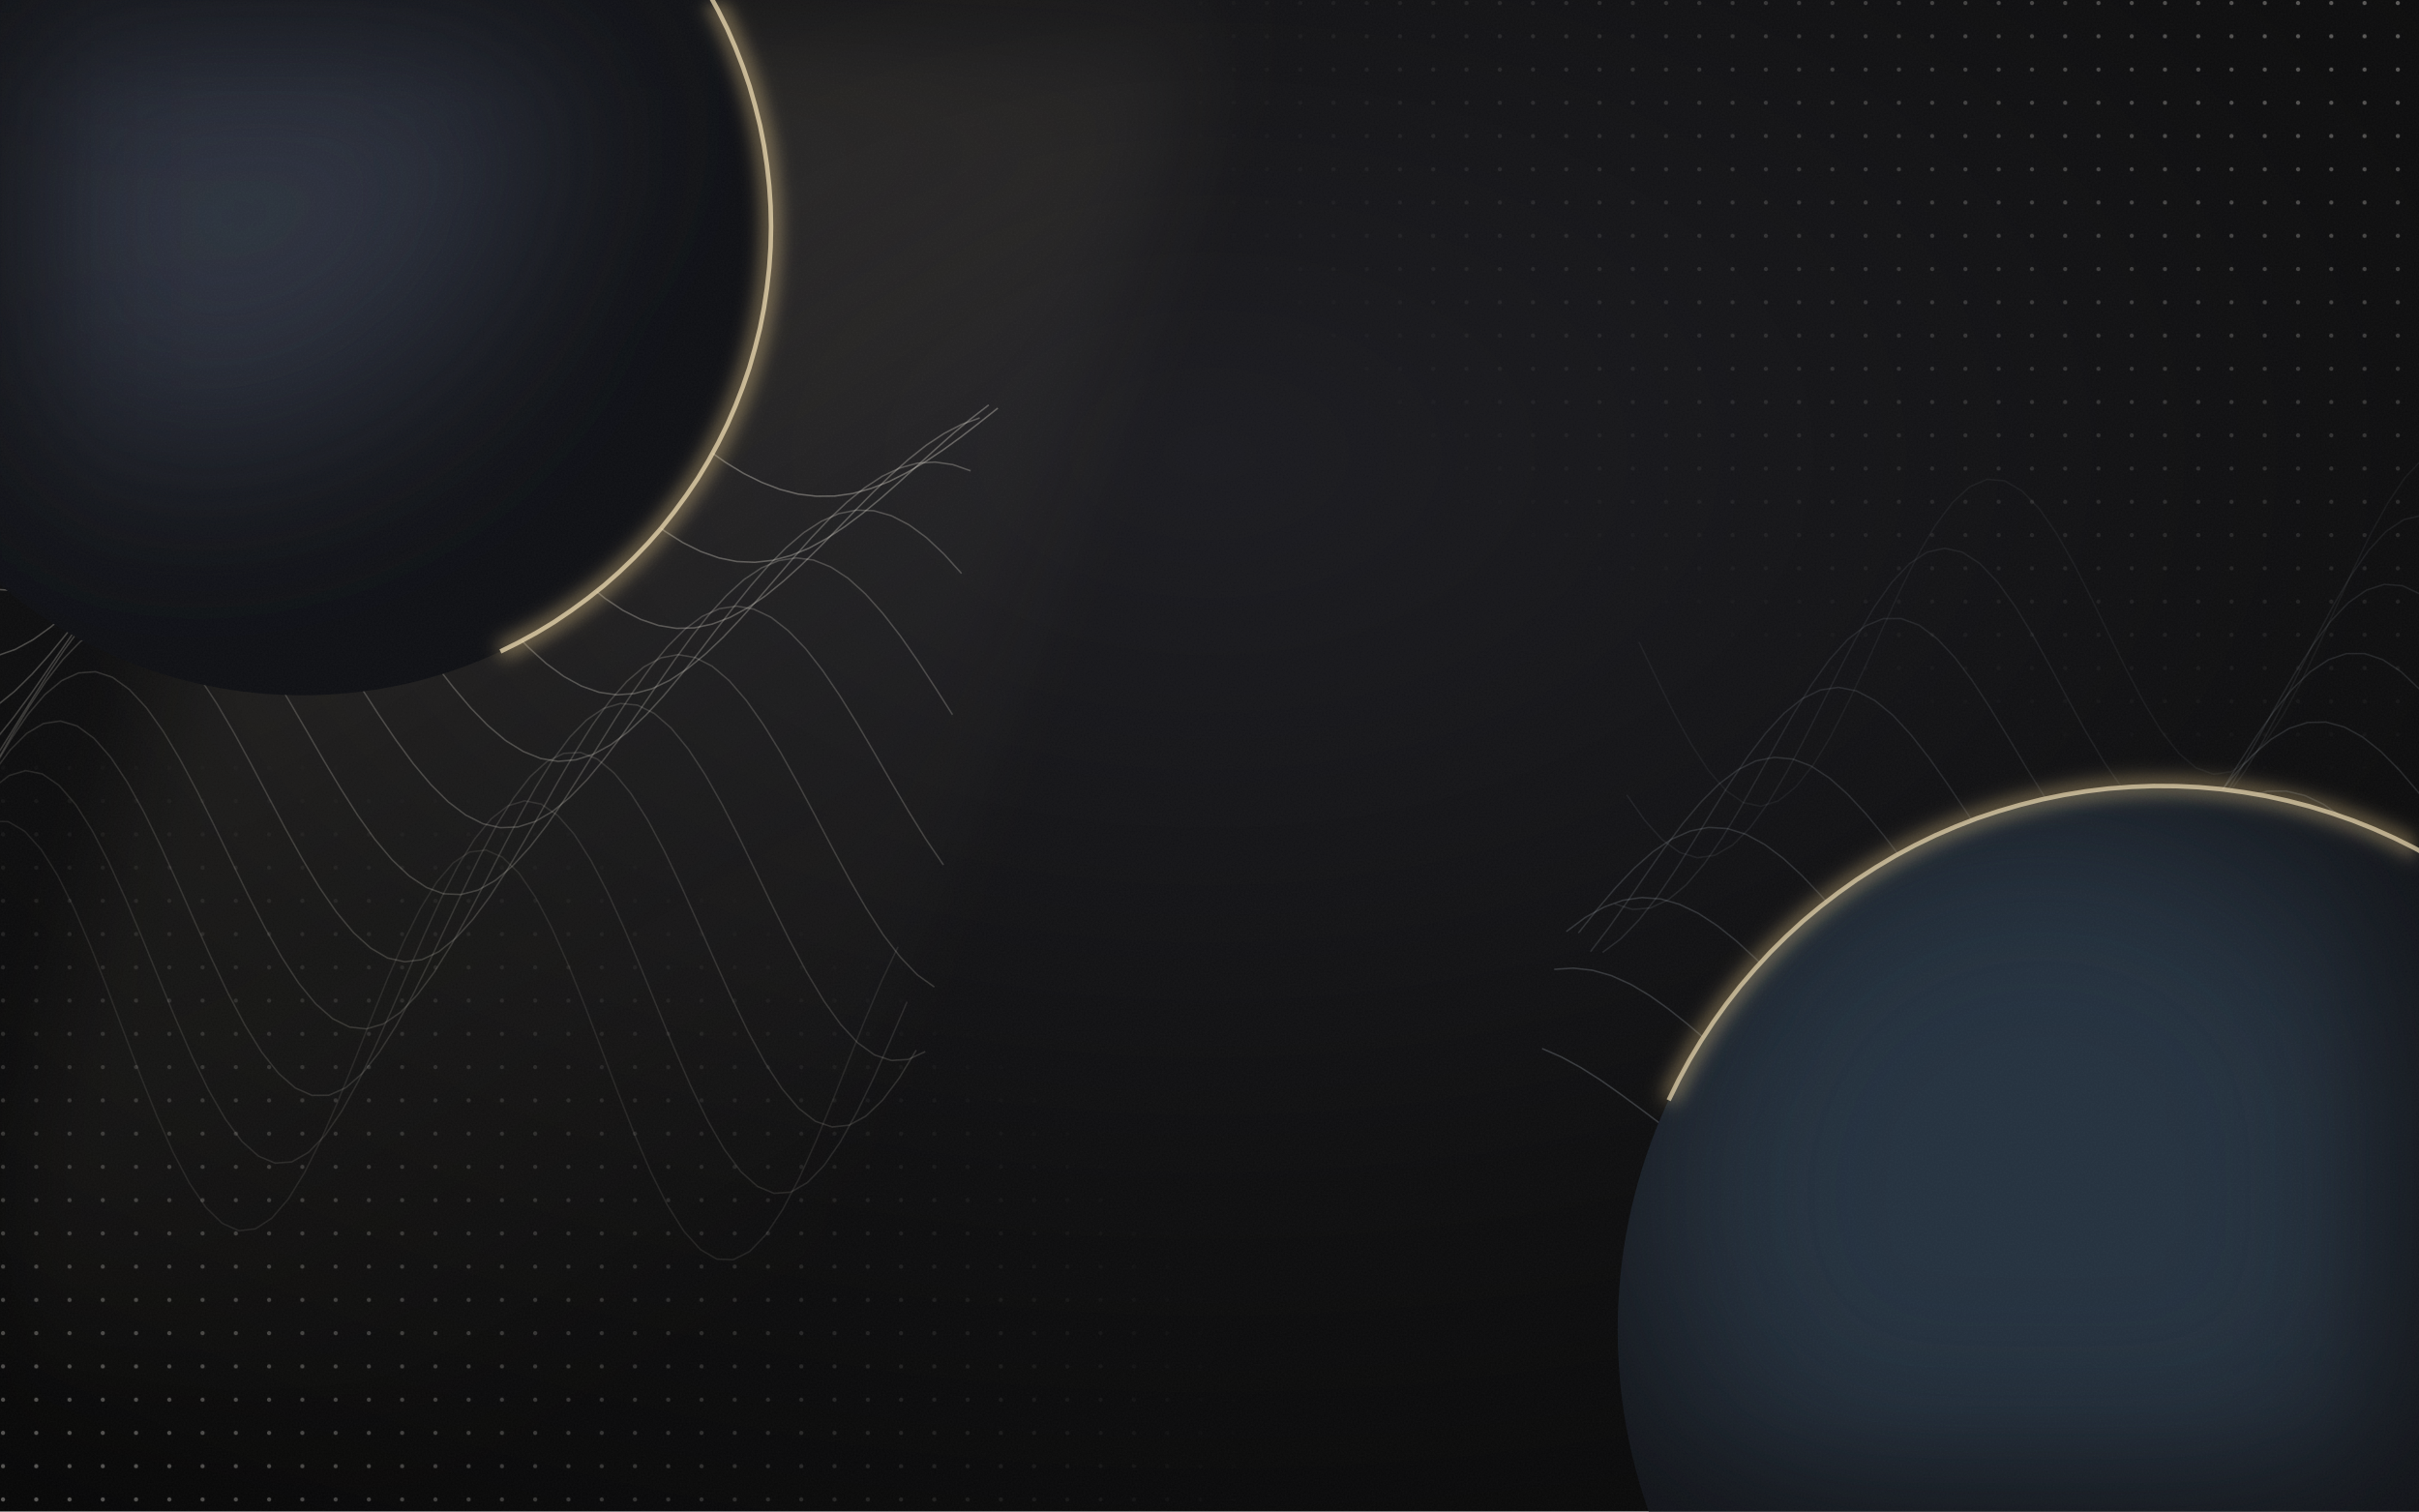
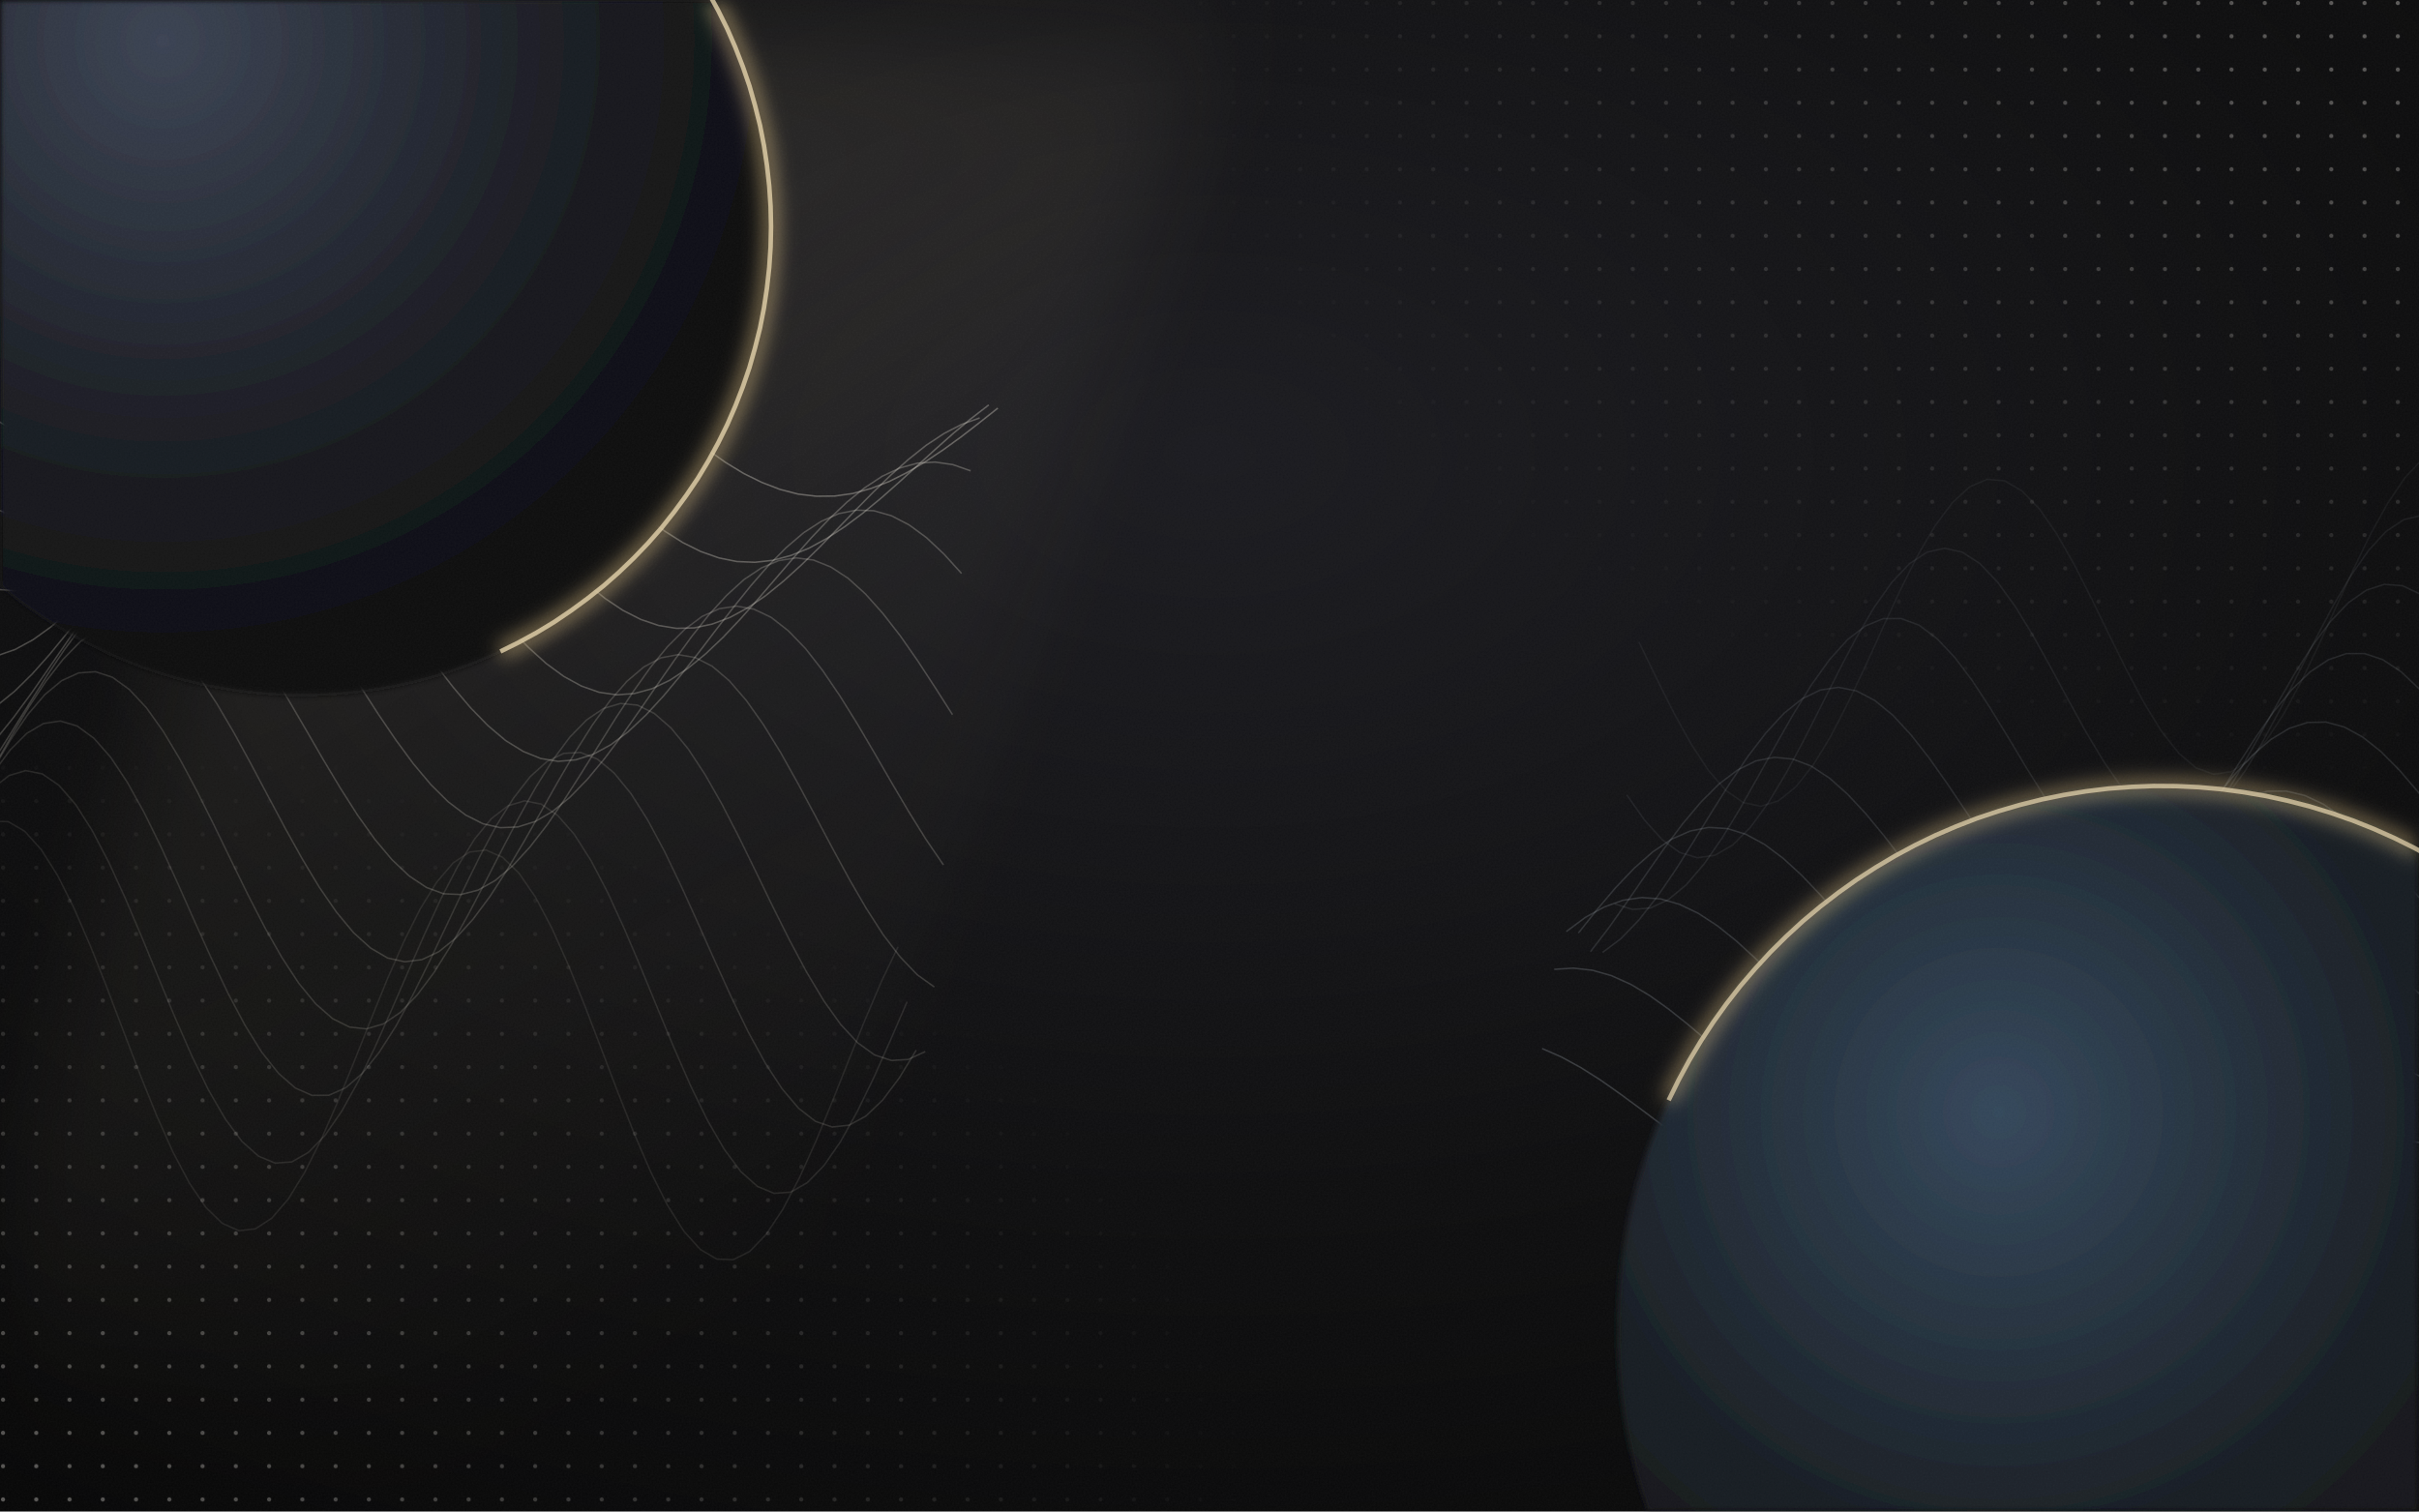
<svg xmlns="http://www.w3.org/2000/svg" viewBox="0 0 1600 1000" preserveAspectRatio="xMidYMid slice">
  <defs>
    <radialGradient id="base" cx="50%" cy="30%" r="90%">
      <stop offset="0%" stop-color="#1a1a1f" />
      <stop offset="55%" stop-color="#0d0d0e" />
      <stop offset="100%" stop-color="#050505" />
    </radialGradient>
-     <clipPath id="clipTL">
-       <circle cx="200" cy="150" r="310" />
-     </clipPath>
-     <clipPath id="clipBR">
-       <circle cx="1430" cy="880" r="360" />
-     </clipPath>
-     <filter id="heavyBlur" x="-80%" y="-80%" width="260%" height="260%">
-       <feGaussianBlur stdDeviation="70" />
+     <radialGradient id="sphereTL" cx="35%" cy="30%" r="70%">
+       <stop offset="0%" stop-color="#3a4252" />
+       <stop offset="55%" stop-color="#1c1f26" />
+       <stop offset="100%" stop-color="#0a0a0c" />
+     </radialGradient>
+     <radialGradient id="sphereBR" cx="35%" cy="30%" r="70%">
+       <stop offset="0%" stop-color="#33465a" />
+       <stop offset="55%" stop-color="#181e24" />
+       <stop offset="100%" stop-color="#0a0a0c" />
+     </radialGradient>
+     <filter id="soften" x="-50%" y="-50%" width="200%" height="200%">
+       <feGaussianBlur stdDeviation="2" />
    </filter>
    <filter id="rimGlow" x="-60%" y="-60%" width="220%" height="220%">
      <feGaussianBlur stdDeviation="6" />
    </filter>
    <filter id="beamBlur" x="-60%" y="-60%" width="220%" height="220%">
      <feGaussianBlur stdDeviation="45" />
    </filter>
    <filter id="grain">
      <feTurbulence type="fractalNoise" baseFrequency="0.85" numOctaves="2" stitchTiles="stitch" result="noise" />
      <feColorMatrix in="noise" type="matrix" values="0 0 0 0 1  0 0 0 0 1  0 0 0 0 1  0 0 0 0.035 0" />
    </filter>
    <pattern id="dots" width="22" height="22" patternUnits="userSpaceOnUse">
      <circle cx="2" cy="2" r="1.4" fill="#f3efe7" opacity="0.35" />
    </pattern>
    <radialGradient id="dotFadeTR" cx="100%" cy="0%" r="75%">
      <stop offset="0%" stop-color="#fff" stop-opacity="1" />
      <stop offset="70%" stop-color="#fff" stop-opacity="0" />
    </radialGradient>
    <radialGradient id="dotFadeBL" cx="0%" cy="100%" r="75%">
      <stop offset="0%" stop-color="#fff" stop-opacity="1" />
      <stop offset="70%" stop-color="#fff" stop-opacity="0" />
    </radialGradient>
    <mask id="maskTR">
      <rect width="1600" height="1000" fill="url(#dotFadeTR)" />
    </mask>
    <mask id="maskBL">
      <rect width="1600" height="1000" fill="url(#dotFadeBL)" />
    </mask>
    <linearGradient id="beamGrad" x1="20%" y1="0%" x2="70%" y2="100%">
      <stop offset="0%" stop-color="#e8d9b5" stop-opacity="0.16" />
      <stop offset="55%" stop-color="#e8d9b5" stop-opacity="0.05" />
      <stop offset="100%" stop-color="#e8d9b5" stop-opacity="0" />
    </linearGradient>
  </defs>
  <rect width="1600" height="1000" fill="url(#base)" />
  <rect x="150" y="-200" width="520" height="1200" fill="url(#beamGrad)" filter="url(#beamBlur)" transform="rotate(18 500 400)" />
  <path d="M -60.0,230.0 L -48.0,240.8 L -36.0,251.4 L -24.0,261.5 L -12.0,270.9 L 0.0,279.3 L 12.0,286.6 L 24.0,292.6 L 36.0,297.2 L 48.0,300.2 L 60.0,301.7 L 72.0,301.5 L 84.0,299.8 L 96.0,296.6 L 108.0,291.9 L 120.0,286.0 L 132.0,278.9 L 144.0,270.8 L 156.0,262.1 L 168.0,252.8 L 180.0,243.3 L 192.0,233.8 L 204.0,224.6 L 216.0,215.8 L 228.0,207.8 L 240.0,200.7 L 252.0,194.7 L 264.0,190.1 L 276.0,186.8 L 288.0,185.1 L 300.0,185.0 L 312.0,186.5 L 324.0,189.5 L 336.0,194.1 L 348.0,200.1 L 360.0,207.4 L 372.0,215.8 L 384.0,225.2 L 396.0,235.2 L 408.0,245.8 L 420.0,256.7 L 432.0,267.5 L 444.0,278.1 L 456.0,288.2 L 468.0,297.5 L 480.0,306.0 L 492.0,313.3 L 504.0,319.2 L 516.0,323.8 L 528.0,326.9 L 540.0,328.3 L 552.0,328.2 L 564.0,326.5 L 576.0,323.2 L 588.0,318.6 L 600.0,312.6 L 612.0,305.5 L 624.0,297.5 L 636.0,288.8 L 648.0,279.5 L 660.0,270.0" fill="none" stroke="#e7e2d6" stroke-width="1" opacity="0.34" />
  <path d="M -60.0,292.3 L -48.1,303.6 L -36.2,314.0 L -24.3,323.3 L -12.4,331.2 L -0.5,337.6 L 11.4,342.3 L 23.3,345.2 L 35.2,346.3 L 47.1,345.4 L 59.0,342.8 L 70.9,338.4 L 82.8,332.4 L 94.7,325.0 L 106.6,316.4 L 118.5,306.8 L 130.4,296.5 L 142.3,285.7 L 154.2,274.9 L 166.1,264.2 L 178.0,254.1 L 189.9,244.7 L 201.8,236.3 L 213.7,229.2 L 225.6,223.6 L 237.5,219.6 L 249.4,217.4 L 261.3,217.0 L 273.2,218.5 L 285.1,221.8 L 297.0,226.9 L 308.9,233.7 L 320.8,242.0 L 332.7,251.5 L 344.6,262.1 L 356.5,273.6 L 368.4,285.5 L 380.3,297.7 L 392.2,309.8 L 404.1,321.5 L 416.0,332.5 L 427.9,342.6 L 439.8,351.5 L 451.7,359.0 L 463.6,364.9 L 475.5,369.1 L 487.4,371.5 L 499.3,372.0 L 511.2,370.7 L 523.1,367.5 L 535.0,362.7 L 546.9,356.2 L 558.8,348.4 L 570.7,339.5 L 582.6,329.7 L 594.5,319.2 L 606.4,308.4 L 618.3,297.6 L 630.2,287.0 L 642.1,277.1 L 654.0,267.9" fill="none" stroke="#e7e2d6" stroke-width="1" opacity="0.318" />
  <path d="M -60.0,356.0 L -48.2,366.3 L -36.4,375.1 L -24.6,382.0 L -12.8,387.1 L -1.0,390.0 L 10.8,390.8 L 22.6,389.4 L 34.4,386.0 L 46.2,380.5 L 58.0,373.3 L 69.8,364.5 L 81.6,354.3 L 93.4,343.1 L 105.2,331.3 L 117.0,319.1 L 128.8,306.9 L 140.6,295.2 L 152.4,284.1 L 164.2,274.1 L 176.0,265.5 L 187.8,258.5 L 199.6,253.3 L 211.4,250.2 L 223.2,249.1 L 235.0,250.2 L 246.8,253.4 L 258.6,258.7 L 270.4,266.0 L 282.2,275.0 L 294.0,285.5 L 305.8,297.2 L 317.6,309.9 L 329.4,323.2 L 341.2,336.8 L 353.0,350.2 L 364.8,363.2 L 376.6,375.3 L 388.4,386.3 L 400.2,395.9 L 412.0,403.8 L 423.8,409.8 L 435.6,413.8 L 447.4,415.7 L 459.2,415.4 L 471.0,412.9 L 482.8,408.5 L 494.6,402.1 L 506.4,394.1 L 518.2,384.5 L 530.0,373.8 L 541.8,362.3 L 553.6,350.2 L 565.4,338.0 L 577.2,326.0 L 589.0,314.5 L 600.8,304.0 L 612.6,294.6 L 624.4,286.8 L 636.2,280.7 L 648.0,276.5" fill="none" stroke="#e7e2d6" stroke-width="1" opacity="0.296" />
  <path d="M -60.0,418.0 L -48.3,425.8 L -36.6,431.4 L -24.9,434.6 L -13.2,435.4 L -1.5,433.7 L 10.2,429.6 L 21.9,423.2 L 33.6,414.8 L 45.3,404.7 L 57.0,393.0 L 68.7,380.3 L 80.4,367.0 L 92.1,353.3 L 103.8,339.8 L 115.5,326.9 L 127.2,315.0 L 138.9,304.4 L 150.6,295.5 L 162.3,288.6 L 174.0,284.0 L 185.7,281.6 L 197.4,281.8 L 209.1,284.4 L 220.8,289.4 L 232.5,296.7 L 244.2,306.0 L 255.9,317.2 L 267.6,330.0 L 279.3,343.8 L 291.0,358.5 L 302.7,373.4 L 314.4,388.3 L 326.1,402.7 L 337.8,416.2 L 349.5,428.3 L 361.2,438.9 L 372.9,447.5 L 384.6,453.9 L 396.3,458.0 L 408.0,459.7 L 419.7,458.8 L 431.4,455.6 L 443.1,450.0 L 454.8,442.3 L 466.5,432.8 L 478.2,421.7 L 489.9,409.3 L 501.6,396.1 L 513.3,382.5 L 525.0,368.9 L 536.7,355.7 L 548.4,343.4 L 560.1,332.3 L 571.8,322.8 L 583.5,315.1 L 595.2,309.6 L 606.9,306.4 L 618.6,305.7 L 630.3,307.4 L 642.0,311.5" fill="none" stroke="#e7e2d6" stroke-width="1" opacity="0.274" />
  <path d="M -60.0,475.3 L -48.4,479.1 L -36.8,480.1 L -25.2,478.4 L -13.6,473.9 L -2.0,466.8 L 9.6,457.4 L 21.2,446.0 L 32.8,433.0 L 44.4,418.8 L 56.0,403.9 L 67.6,388.7 L 79.2,373.9 L 90.8,359.7 L 102.4,346.8 L 114.0,335.6 L 125.6,326.4 L 137.2,319.6 L 148.8,315.3 L 160.4,313.8 L 172.0,315.1 L 183.6,319.1 L 195.2,325.9 L 206.8,335.1 L 218.4,346.6 L 230.0,360.0 L 241.6,374.8 L 253.2,390.6 L 264.8,407.0 L 276.4,423.5 L 288.0,439.5 L 299.6,454.5 L 311.2,468.2 L 322.8,480.1 L 334.4,489.9 L 346.0,497.1 L 357.6,501.8 L 369.2,503.7 L 380.8,502.7 L 392.4,499.0 L 404.0,492.7 L 415.6,484.0 L 427.2,473.1 L 438.8,460.5 L 450.4,446.6 L 462.0,431.9 L 473.6,416.7 L 485.2,401.7 L 496.8,387.3 L 508.4,374.0 L 520.0,362.3 L 531.6,352.4 L 543.2,344.9 L 554.8,339.8 L 566.4,337.5 L 578.0,337.9 L 589.6,341.2 L 601.2,347.2 L 612.8,355.7 L 624.4,366.6 L 636.0,379.4" fill="none" stroke="#e7e2d6" stroke-width="1" opacity="0.252" />
  <path d="M -60.0,525.0 L -48.5,523.5 L -37.0,519.0 L -25.5,511.5 L -14.0,501.4 L -2.5,488.9 L 9.0,474.6 L 20.5,459.0 L 32.0,442.5 L 43.5,425.8 L 55.0,409.4 L 66.5,393.9 L 78.0,379.9 L 89.5,367.9 L 101.0,358.2 L 112.5,351.2 L 124.0,347.2 L 135.5,346.3 L 147.0,348.6 L 158.5,354.1 L 170.0,362.5 L 181.5,373.6 L 193.0,387.1 L 204.5,402.5 L 216.0,419.3 L 227.5,437.0 L 239.0,455.1 L 250.5,472.9 L 262.0,489.8 L 273.5,505.4 L 285.0,519.1 L 296.5,530.5 L 308.0,539.2 L 319.5,545.0 L 331.0,547.6 L 342.5,547.1 L 354.0,543.5 L 365.5,536.8 L 377.0,527.4 L 388.5,515.6 L 400.0,501.7 L 411.5,486.4 L 423.0,470.1 L 434.5,453.4 L 446.0,436.9 L 457.5,421.1 L 469.0,406.6 L 480.5,394.0 L 492.0,383.5 L 503.5,375.8 L 515.0,370.9 L 526.5,369.1 L 538.0,370.5 L 549.5,375.1 L 561.0,382.6 L 572.5,393.0 L 584.0,405.9 L 595.5,420.7 L 607.0,437.2 L 618.5,454.8 L 630.0,472.8" fill="none" stroke="#e7e2d6" stroke-width="1" opacity="0.23" />
  <path d="M -60.0,564.9 L -48.6,557.4 L -37.2,546.9 L -25.8,533.6 L -14.4,518.2 L -3.0,501.2 L 8.4,483.1 L 19.8,464.8 L 31.2,446.8 L 42.6,429.8 L 54.0,414.5 L 65.4,401.3 L 76.8,390.9 L 88.2,383.5 L 99.6,379.5 L 111.0,379.1 L 122.4,382.2 L 133.8,388.8 L 145.2,398.7 L 156.6,411.5 L 168.0,426.9 L 179.4,444.2 L 190.8,463.0 L 202.2,482.5 L 213.6,502.2 L 225.0,521.2 L 236.4,539.1 L 247.8,555.1 L 259.2,568.7 L 270.6,579.5 L 282.0,587.1 L 293.4,591.3 L 304.8,591.8 L 316.2,588.9 L 327.6,582.5 L 339.0,572.9 L 350.4,560.5 L 361.8,545.8 L 373.2,529.2 L 384.6,511.4 L 396.0,493.1 L 407.4,474.9 L 418.8,457.6 L 430.2,441.6 L 441.6,427.7 L 453.0,416.3 L 464.4,407.8 L 475.8,402.7 L 487.2,401.0 L 498.6,403.0 L 510.0,408.4 L 521.4,417.3 L 532.8,429.1 L 544.2,443.7 L 555.6,460.5 L 567.0,478.8 L 578.4,498.2 L 589.8,517.9 L 601.2,537.2 L 612.6,555.5 L 624.0,572.2" fill="none" stroke="#e7e2d6" stroke-width="1" opacity="0.208" />
  <path d="M -60.0,593.9 L -48.7,580.2 L -37.4,564.0 L -26.1,545.7 L -14.8,526.2 L -3.5,506.2 L 7.8,486.4 L 19.1,467.7 L 30.4,450.7 L 41.7,436.2 L 53.0,424.6 L 64.3,416.5 L 75.6,412.2 L 86.9,411.8 L 98.2,415.4 L 109.5,422.9 L 120.8,434.0 L 132.1,448.4 L 143.4,465.5 L 154.7,484.7 L 166.0,505.4 L 177.3,526.7 L 188.6,547.9 L 199.9,568.2 L 211.2,587.0 L 222.5,603.4 L 233.8,617.0 L 245.1,627.2 L 256.4,633.8 L 267.7,636.3 L 279.0,634.9 L 290.3,629.6 L 301.6,620.5 L 312.9,608.1 L 324.2,592.9 L 335.5,575.4 L 346.8,556.4 L 358.1,536.5 L 369.4,516.5 L 380.7,497.2 L 392.0,479.4 L 403.3,463.8 L 414.6,450.8 L 425.9,441.2 L 437.2,435.2 L 448.5,433.1 L 459.8,435.0 L 471.1,440.8 L 482.4,450.4 L 493.7,463.5 L 505.0,479.5 L 516.3,497.8 L 527.6,518.0 L 538.9,539.1 L 550.2,560.4 L 561.5,581.2 L 572.8,600.7 L 584.1,618.3 L 595.4,633.1 L 606.7,644.9 L 618.0,653.0" fill="none" stroke="#e7e2d6" stroke-width="1" opacity="0.186" />
  <path d="M -60.0,612.1 L -48.8,592.9 L -37.6,572.0 L -26.4,550.3 L -15.2,528.6 L -4.0,508.0 L 7.2,489.1 L 18.4,472.7 L 29.6,459.6 L 40.8,450.3 L 52.0,445.2 L 63.2,444.4 L 74.4,448.1 L 85.6,456.2 L 96.8,468.2 L 108.0,483.9 L 119.2,502.6 L 130.4,523.6 L 141.6,546.0 L 152.8,569.1 L 164.0,592.0 L 175.2,613.7 L 186.4,633.4 L 197.6,650.5 L 208.8,664.1 L 220.0,673.9 L 231.2,679.5 L 242.4,680.7 L 253.6,677.4 L 264.8,669.8 L 276.0,658.2 L 287.2,643.2 L 298.4,625.3 L 309.6,605.3 L 320.8,583.9 L 332.0,562.2 L 343.2,540.8 L 354.4,520.8 L 365.6,502.9 L 376.8,487.8 L 388.0,476.3 L 399.2,468.7 L 410.4,465.4 L 421.6,466.5 L 432.8,472.0 L 444.0,481.8 L 455.2,495.5 L 466.4,512.5 L 477.6,532.2 L 488.8,553.9 L 500.0,576.8 L 511.2,599.9 L 522.4,622.3 L 533.6,643.3 L 544.8,662.0 L 556.0,677.7 L 567.2,689.8 L 578.4,697.9 L 589.6,701.6 L 600.8,700.9 L 612.0,695.7" fill="none" stroke="#e7e2d6" stroke-width="1" opacity="0.164" />
  <path d="M -60.0,620.8 L -48.9,597.5 L -37.8,573.9 L -26.7,551.1 L -15.6,529.9 L -4.5,511.4 L 6.6,496.3 L 17.7,485.2 L 28.8,478.7 L 39.9,477.0 L 51.0,480.3 L 62.1,488.4 L 73.2,501.0 L 84.3,517.7 L 95.4,537.7 L 106.5,560.3 L 117.6,584.5 L 128.7,609.5 L 139.8,634.0 L 150.9,657.3 L 162.0,678.2 L 173.1,696.1 L 184.2,710.1 L 195.3,719.8 L 206.4,724.7 L 217.5,724.6 L 228.6,719.7 L 239.7,710.1 L 250.8,696.2 L 261.9,678.8 L 273.0,658.4 L 284.1,636.0 L 295.2,612.6 L 306.3,589.1 L 317.4,566.5 L 328.5,545.9 L 339.6,528.1 L 350.7,513.8 L 361.8,503.8 L 372.9,498.4 L 384.0,497.8 L 395.1,502.2 L 406.2,511.4 L 417.3,525.0 L 428.4,542.5 L 439.5,563.2 L 450.6,586.3 L 461.7,610.8 L 472.8,635.7 L 483.9,660.1 L 495.0,682.9 L 506.1,703.2 L 517.2,720.2 L 528.3,733.3 L 539.4,741.9 L 550.5,745.6 L 561.6,744.4 L 572.7,738.4 L 583.8,727.8 L 594.9,713.0 L 606.0,694.8" fill="none" stroke="#e7e2d6" stroke-width="1" opacity="0.142" />
  <path d="M -60.0,622.7 L -49.0,597.6 L -38.0,573.9 L -27.0,552.7 L -16.0,535.0 L -5.0,521.6 L 6.0,513.1 L 17.0,509.8 L 28.0,512.0 L 39.0,519.6 L 50.0,532.2 L 61.0,549.5 L 72.0,570.6 L 83.0,594.6 L 94.0,620.5 L 105.0,647.3 L 116.0,673.7 L 127.0,698.8 L 138.0,721.3 L 149.0,740.3 L 160.0,755.1 L 171.0,764.9 L 182.0,769.5 L 193.0,768.7 L 204.0,762.4 L 215.0,751.1 L 226.0,735.2 L 237.0,715.4 L 248.0,692.8 L 259.0,668.1 L 270.0,642.7 L 281.0,617.6 L 292.0,593.9 L 303.0,572.7 L 314.0,555.0 L 325.0,541.6 L 336.0,533.1 L 347.0,529.8 L 358.0,532.0 L 369.0,539.6 L 380.0,552.2 L 391.0,569.5 L 402.0,590.6 L 413.0,614.6 L 424.0,640.5 L 435.0,667.3 L 446.0,693.7 L 457.0,718.8 L 468.0,741.3 L 479.0,760.3 L 490.0,775.1 L 501.0,784.9 L 512.0,789.5 L 523.0,788.7 L 534.0,782.4 L 545.0,771.1 L 556.0,755.2 L 567.0,735.4 L 578.0,712.8 L 589.0,688.1 L 600.0,662.7" fill="none" stroke="#e7e2d6" stroke-width="1" opacity="0.12" />
  <path d="M -60.0,621.6 L -49.1,597.4 L -38.2,576.7 L -27.3,560.2 L -16.4,548.9 L -5.5,543.3 L 5.4,543.6 L 16.3,549.9 L 27.2,562.0 L 38.1,579.2 L 49.0,600.9 L 59.9,626.1 L 70.8,653.6 L 81.7,682.3 L 92.6,710.8 L 103.5,737.8 L 114.4,762.2 L 125.3,782.8 L 136.2,798.8 L 147.1,809.4 L 158.0,814.2 L 168.9,813.0 L 179.8,805.9 L 190.7,793.2 L 201.6,775.5 L 212.5,753.8 L 223.4,728.9 L 234.3,702.2 L 245.2,674.8 L 256.1,648.0 L 267.0,623.2 L 277.9,601.4 L 288.8,583.7 L 299.7,570.9 L 310.6,563.7 L 321.5,562.4 L 332.4,567.2 L 343.3,577.7 L 354.2,593.6 L 365.1,614.2 L 376.0,638.6 L 386.9,665.6 L 397.8,694.1 L 408.7,722.7 L 419.6,750.3 L 430.5,775.5 L 441.4,797.2 L 452.3,814.5 L 463.2,826.6 L 474.1,833.0 L 485.0,833.4 L 495.9,827.9 L 506.8,816.6 L 517.7,800.2 L 528.6,779.5 L 539.5,755.4 L 550.4,729.0 L 561.3,701.6 L 572.2,674.6 L 583.1,649.1 L 594.0,626.4" fill="none" stroke="#e7e2d6" stroke-width="1" opacity="0.098" />
  <path d="M 1660.0,746.3 L 1647.2,751.8 L 1634.4,755.6 L 1621.6,757.4 L 1608.8,757.3 L 1596.0,755.2 L 1583.2,751.4 L 1570.4,745.9 L 1557.6,739.0 L 1544.8,730.9 L 1532.0,722.0 L 1519.2,712.5 L 1506.4,703.0 L 1493.6,693.7 L 1480.8,685.0 L 1468.0,677.2 L 1455.2,670.6 L 1442.4,665.5 L 1429.6,662.2 L 1416.8,660.7 L 1404.0,661.1 L 1391.2,663.5 L 1378.4,667.7 L 1365.6,673.7 L 1352.8,681.3 L 1340.0,690.3 L 1327.2,700.3 L 1314.4,711.0 L 1301.6,722.1 L 1288.8,733.2 L 1276.0,744.0 L 1263.2,754.0 L 1250.4,763.0 L 1237.6,770.7 L 1224.8,776.8 L 1212.0,781.2 L 1199.2,783.7 L 1186.4,784.2 L 1173.6,782.8 L 1160.8,779.5 L 1148.0,774.6 L 1135.2,768.1 L 1122.4,760.4 L 1109.6,751.7 L 1096.8,742.4 L 1084.0,732.8 L 1071.2,723.4 L 1058.4,714.4 L 1045.6,706.3 L 1032.8,699.3 L 1020.0,693.7" fill="none" stroke="#dce8f2" stroke-width="1" opacity="0.2" />
  <path d="M 1660.0,721.6 L 1647.4,723.8 L 1634.7,723.6 L 1622.1,721.2 L 1609.4,716.6 L 1596.8,710.1 L 1584.2,701.9 L 1571.5,692.4 L 1558.9,681.9 L 1546.2,670.9 L 1533.6,659.9 L 1521.0,649.3 L 1508.3,639.4 L 1495.7,630.8 L 1483.0,623.7 L 1470.4,618.6 L 1457.8,615.5 L 1445.1,614.7 L 1432.5,616.1 L 1419.8,619.9 L 1407.2,625.8 L 1394.6,633.7 L 1381.9,643.3 L 1369.3,654.2 L 1356.6,666.2 L 1344.0,678.7 L 1331.4,691.4 L 1318.7,703.7 L 1306.1,715.3 L 1293.4,725.7 L 1280.8,734.5 L 1268.2,741.6 L 1255.5,746.5 L 1242.9,749.3 L 1230.2,749.7 L 1217.6,747.8 L 1205.0,743.8 L 1192.3,737.7 L 1179.7,730.0 L 1167.0,720.7 L 1154.4,710.5 L 1141.8,699.6 L 1129.1,688.5 L 1116.5,677.8 L 1103.8,667.7 L 1091.2,658.7 L 1078.6,651.2 L 1065.9,645.5 L 1053.3,641.9 L 1040.6,640.5 L 1028.0,641.3" fill="none" stroke="#dce8f2" stroke-width="1" opacity="0.182" />
  <path d="M 1660.0,690.3 L 1647.5,687.7 L 1635.0,682.7 L 1622.6,675.3 L 1610.1,666.0 L 1597.6,655.1 L 1585.1,643.1 L 1572.6,630.5 L 1560.2,618.0 L 1547.7,605.9 L 1535.2,594.8 L 1522.7,585.2 L 1510.2,577.5 L 1497.8,572.1 L 1485.3,569.3 L 1472.8,569.0 L 1460.3,571.5 L 1447.8,576.6 L 1435.4,584.1 L 1422.9,593.9 L 1410.4,605.4 L 1397.9,618.4 L 1385.4,632.3 L 1373.0,646.5 L 1360.5,660.6 L 1348.0,673.9 L 1335.5,686.1 L 1323.0,696.6 L 1310.6,705.1 L 1298.1,711.1 L 1285.6,714.7 L 1273.1,715.5 L 1260.6,713.6 L 1248.2,709.2 L 1235.7,702.4 L 1223.2,693.5 L 1210.7,682.9 L 1198.2,671.2 L 1185.8,658.7 L 1173.3,646.1 L 1160.8,633.8 L 1148.3,622.4 L 1135.8,612.4 L 1123.4,604.3 L 1110.9,598.3 L 1098.4,594.7 L 1085.9,593.8 L 1073.4,595.6 L 1061.0,600.1 L 1048.5,607.0 L 1036.0,616.3" fill="none" stroke="#dce8f2" stroke-width="1" opacity="0.164" />
  <path d="M 1660.0,649.7 L 1647.7,641.8 L 1635.4,631.6 L 1623.0,619.5 L 1610.7,606.0 L 1598.4,591.8 L 1586.1,577.6 L 1573.8,563.9 L 1561.4,551.4 L 1549.1,540.6 L 1536.8,532.1 L 1524.5,526.3 L 1512.2,523.4 L 1499.8,523.5 L 1487.5,526.9 L 1475.2,533.2 L 1462.9,542.3 L 1450.6,553.8 L 1438.2,567.3 L 1425.9,582.2 L 1413.6,597.9 L 1401.3,613.8 L 1389.0,629.2 L 1376.6,643.5 L 1364.3,656.2 L 1352.0,666.6 L 1339.7,674.5 L 1327.4,679.5 L 1315.0,681.4 L 1302.7,680.1 L 1290.4,675.8 L 1278.1,668.7 L 1265.8,659.2 L 1253.4,647.6 L 1241.1,634.4 L 1228.8,620.4 L 1216.5,606.1 L 1204.2,592.2 L 1191.8,579.2 L 1179.5,567.9 L 1167.2,558.7 L 1154.9,552.0 L 1142.6,548.2 L 1130.2,547.4 L 1117.9,549.8 L 1105.6,555.2 L 1093.3,563.5 L 1081.0,574.3 L 1068.6,587.3 L 1056.3,601.8 L 1044.0,617.3" fill="none" stroke="#dce8f2" stroke-width="1" opacity="0.146" />
  <path d="M 1660.0,599.0 L 1647.8,585.8 L 1635.7,571.0 L 1623.5,555.2 L 1611.4,539.2 L 1599.2,523.7 L 1587.0,509.5 L 1574.9,497.3 L 1562.7,487.6 L 1550.6,481.0 L 1538.4,477.7 L 1526.2,478.0 L 1514.1,481.9 L 1501.9,489.3 L 1489.8,499.7 L 1477.6,512.9 L 1465.4,528.2 L 1453.3,545.0 L 1441.1,562.6 L 1429.0,580.1 L 1416.8,596.9 L 1404.6,612.2 L 1392.5,625.3 L 1380.3,635.7 L 1368.2,643.0 L 1356.0,646.8 L 1343.8,647.0 L 1331.7,643.7 L 1319.5,637.0 L 1307.4,627.3 L 1295.2,615.0 L 1283.0,600.8 L 1270.9,585.3 L 1258.7,569.3 L 1246.6,553.5 L 1234.4,538.7 L 1222.2,525.6 L 1210.1,514.8 L 1197.9,506.8 L 1185.8,502.2 L 1173.6,501.0 L 1161.4,503.4 L 1149.3,509.4 L 1137.1,518.6 L 1125.0,530.7 L 1112.8,545.2 L 1100.6,561.5 L 1088.5,578.8 L 1076.3,596.5 L 1064.2,613.7 L 1052.0,629.6" fill="none" stroke="#dce8f2" stroke-width="1" opacity="0.128" />
  <path d="M 1660.0,538.5 L 1648.0,521.1 L 1636.0,503.3 L 1624.0,485.8 L 1612.0,469.6 L 1600.0,455.6 L 1588.0,444.3 L 1576.0,436.4 L 1564.0,432.4 L 1552.0,432.4 L 1540.0,436.5 L 1528.0,444.5 L 1516.0,456.1 L 1504.0,470.7 L 1492.0,487.8 L 1480.0,506.4 L 1468.0,525.8 L 1456.0,545.1 L 1444.0,563.3 L 1432.0,579.6 L 1420.0,593.4 L 1408.0,603.9 L 1396.0,610.6 L 1384.0,613.4 L 1372.0,612.1 L 1360.0,606.8 L 1348.0,597.8 L 1336.0,585.5 L 1324.0,570.7 L 1312.0,554.0 L 1300.0,536.3 L 1288.0,518.5 L 1276.0,501.5 L 1264.0,486.2 L 1252.0,473.2 L 1240.0,463.4 L 1228.0,457.1 L 1216.0,454.7 L 1204.0,456.5 L 1192.0,462.3 L 1180.0,471.9 L 1168.0,484.9 L 1156.0,500.6 L 1144.0,518.5 L 1132.0,537.5 L 1120.0,557.0 L 1108.0,575.9 L 1096.0,593.4 L 1084.0,608.7 L 1072.0,621.1 L 1060.0,630.1" fill="none" stroke="#dce8f2" stroke-width="1" opacity="0.11" />
  <path d="M 1660.0,470.3 L 1648.2,450.8 L 1636.3,432.3 L 1624.5,416.0 L 1612.6,402.6 L 1600.8,393.0 L 1589.0,387.5 L 1577.1,386.6 L 1565.3,390.4 L 1553.4,398.6 L 1541.6,411.0 L 1529.8,426.8 L 1517.9,445.4 L 1506.1,465.9 L 1494.2,487.2 L 1482.4,508.2 L 1470.6,528.1 L 1458.7,545.7 L 1446.9,560.3 L 1435.0,571.1 L 1423.2,577.7 L 1411.4,579.7 L 1399.5,577.0 L 1387.7,569.9 L 1375.8,558.7 L 1364.0,544.1 L 1352.2,526.9 L 1340.3,507.9 L 1328.5,488.2 L 1316.6,468.8 L 1304.8,450.7 L 1293.0,435.0 L 1281.1,422.4 L 1269.3,413.6 L 1257.4,409.2 L 1245.6,409.3 L 1233.8,414.1 L 1221.9,423.3 L 1210.1,436.4 L 1198.2,453.0 L 1186.4,472.1 L 1174.6,492.8 L 1162.7,514.1 L 1150.9,535.0 L 1139.0,554.5 L 1127.2,571.5 L 1115.4,585.3 L 1103.5,595.2 L 1091.7,600.7 L 1079.8,601.7 L 1068.0,598.0" fill="none" stroke="#dce8f2" stroke-width="1" opacity="0.092" />
  <path d="M 1660.0,398.2 L 1648.3,379.2 L 1636.6,363.2 L 1625.0,351.0 L 1613.3,343.5 L 1601.6,341.0 L 1589.9,343.8 L 1578.2,351.6 L 1566.6,364.2 L 1554.9,380.9 L 1543.2,400.8 L 1531.5,423.0 L 1519.8,446.2 L 1508.2,469.2 L 1496.5,491.0 L 1484.8,510.3 L 1473.1,526.1 L 1461.4,537.6 L 1449.8,544.3 L 1438.1,545.9 L 1426.4,542.2 L 1414.7,533.6 L 1403.0,520.5 L 1391.4,503.7 L 1379.7,484.2 L 1368.0,463.0 L 1356.3,441.3 L 1344.6,420.3 L 1333.0,401.3 L 1321.3,385.2 L 1309.6,372.9 L 1297.9,365.3 L 1286.2,362.7 L 1274.6,365.3 L 1262.9,373.0 L 1251.2,385.4 L 1239.5,402.0 L 1227.8,421.9 L 1216.2,444.0 L 1204.5,467.2 L 1192.8,490.3 L 1181.1,512.0 L 1169.4,531.4 L 1157.8,547.3 L 1146.1,559.0 L 1134.4,565.8 L 1122.7,567.5 L 1111.0,564.0 L 1099.4,555.5 L 1087.7,542.5 L 1076.0,525.9" fill="none" stroke="#dce8f2" stroke-width="1" opacity="0.074" />
  <path d="M 1660.0,326.7 L 1648.5,311.4 L 1637.0,301.0 L 1625.4,296.1 L 1613.9,297.0 L 1602.4,303.7 L 1590.9,315.8 L 1579.4,332.8 L 1567.8,353.6 L 1556.3,377.3 L 1544.8,402.4 L 1533.3,427.6 L 1521.8,451.5 L 1510.2,472.8 L 1498.7,490.3 L 1487.2,503.2 L 1475.7,510.6 L 1464.2,512.2 L 1452.6,508.1 L 1441.1,498.3 L 1429.6,483.7 L 1418.1,464.9 L 1406.6,443.3 L 1395.0,419.9 L 1383.5,396.2 L 1372.0,373.6 L 1360.5,353.4 L 1349.0,336.8 L 1337.4,324.8 L 1325.9,318.1 L 1314.4,317.1 L 1302.9,322.0 L 1291.4,332.5 L 1279.8,348.0 L 1268.3,367.7 L 1256.8,390.6 L 1245.3,415.4 L 1233.8,440.8 L 1222.2,465.2 L 1210.7,487.5 L 1199.2,506.3 L 1187.7,520.7 L 1176.2,529.9 L 1164.6,533.4 L 1153.1,531.0 L 1141.6,523.0 L 1130.1,509.8 L 1118.6,492.3 L 1107.0,471.4 L 1095.5,448.4 L 1084.0,424.7" fill="none" stroke="#dce8f2" stroke-width="1" opacity="0.056" />
  <rect width="1600" height="1000" fill="url(#dots)" mask="url(#maskTR)" />
  <rect width="1600" height="1000" fill="url(#dots)" mask="url(#maskBL)" />
-   <g clip-path="url(#clipTL)">
-     <circle cx="200" cy="150" r="310" fill="#0e0f13" />
-     <circle cx="130" cy="70" r="230" fill="#3a4252" opacity="0.65" filter="url(#heavyBlur)" />
-   </g>
-   <g clip-path="url(#clipBR)">
-     <circle cx="1430" cy="880" r="360" fill="#0e0f13" />
-     <circle cx="1350" cy="790" r="270" fill="#33465a" opacity="0.6" filter="url(#heavyBlur)" />
-   </g>
+   <circle cx="200" cy="150" r="310" fill="url(#sphereTL)" filter="url(#soften)" />
+   <circle cx="1430" cy="880" r="360" fill="url(#sphereBR)" filter="url(#soften)" />
  <path d="M 453.9,-27.8 L 461.5,-16.6 L 468.5,-5.0 L 475.0,6.9 L 481.0,19.0 L 486.4,31.4 L 491.3,44.0 L 495.7,56.8 L 499.4,69.8 L 502.7,82.9 L 505.3,96.2 L 507.3,109.5 L 508.8,123.0 L 509.7,136.5 L 510.0,150.0 L 509.7,163.5 L 508.8,177.0 L 507.3,190.5 L 505.3,203.8 L 502.7,217.1 L 499.4,230.2 L 495.7,243.2 L 491.3,256.0 L 486.4,268.6 L 481.0,281.0 L 475.0,293.1 L 468.5,305.0 L 461.5,316.6 L 453.9,327.8 L 445.9,338.7 L 437.5,349.3 L 428.6,359.4 L 419.2,369.2 L 409.4,378.6 L 399.3,387.5 L 388.7,395.9 L 377.8,403.9 L 366.6,411.5 L 355.0,418.5 L 343.1,425.0 L 331.0,431.0" fill="none" stroke="#e8c98a" stroke-width="10" opacity="0.55" filter="url(#rimGlow)" />
  <path d="M 453.9,-27.8 L 461.5,-16.6 L 468.5,-5.0 L 475.0,6.9 L 481.0,19.0 L 486.4,31.4 L 491.3,44.0 L 495.7,56.8 L 499.4,69.8 L 502.7,82.9 L 505.3,96.2 L 507.3,109.5 L 508.8,123.0 L 509.7,136.5 L 510.0,150.0 L 509.7,163.5 L 508.8,177.0 L 507.3,190.5 L 505.3,203.8 L 502.7,217.1 L 499.4,230.2 L 495.7,243.2 L 491.3,256.0 L 486.4,268.6 L 481.0,281.0 L 475.0,293.1 L 468.5,305.0 L 461.5,316.6 L 453.9,327.8 L 445.9,338.7 L 437.5,349.3 L 428.6,359.4 L 419.2,369.2 L 409.4,378.6 L 399.3,387.5 L 388.7,395.9 L 377.8,403.9 L 366.6,411.5 L 355.0,418.5 L 343.1,425.0 L 331.0,431.0" fill="none" stroke="#f5e2b8" stroke-width="3" opacity="0.7" />
  <path d="M 1103.7,727.9 L 1110.3,714.5 L 1117.4,701.4 L 1125.1,688.6 L 1133.3,676.1 L 1142.0,664.0 L 1151.2,652.2 L 1160.9,640.9 L 1171.0,629.9 L 1181.6,619.4 L 1192.6,609.3 L 1204.1,599.7 L 1215.9,590.6 L 1228.0,582.0 L 1240.6,573.9 L 1253.4,566.3 L 1266.6,559.2 L 1280.0,552.7 L 1293.7,546.8 L 1307.6,541.4 L 1321.7,536.7 L 1336.1,532.5 L 1350.5,528.9 L 1365.2,525.9 L 1379.9,523.5 L 1394.7,521.7 L 1409.6,520.6 L 1424.5,520.0 L 1439.4,520.1 L 1454.3,520.8 L 1469.2,522.1 L 1484.0,524.1 L 1498.7,526.6 L 1513.3,529.8 L 1527.7,533.5 L 1542.0,537.9 L 1556.1,542.8 L 1569.9,548.3 L 1583.6,554.4 L 1596.9,561.0 L 1610.0,568.2" fill="none" stroke="#e8c98a" stroke-width="10" opacity="0.5" filter="url(#rimGlow)" />
  <path d="M 1103.7,727.9 L 1110.3,714.5 L 1117.4,701.4 L 1125.1,688.6 L 1133.3,676.1 L 1142.0,664.0 L 1151.2,652.2 L 1160.9,640.9 L 1171.0,629.9 L 1181.6,619.4 L 1192.6,609.3 L 1204.1,599.7 L 1215.9,590.6 L 1228.0,582.0 L 1240.6,573.9 L 1253.4,566.3 L 1266.6,559.2 L 1280.0,552.7 L 1293.7,546.8 L 1307.6,541.4 L 1321.7,536.7 L 1336.1,532.5 L 1350.5,528.9 L 1365.2,525.9 L 1379.9,523.5 L 1394.7,521.7 L 1409.6,520.6 L 1424.5,520.0 L 1439.4,520.1 L 1454.3,520.8 L 1469.2,522.1 L 1484.0,524.1 L 1498.7,526.6 L 1513.3,529.8 L 1527.7,533.5 L 1542.0,537.9 L 1556.1,542.8 L 1569.9,548.3 L 1583.6,554.4 L 1596.9,561.0 L 1610.0,568.2" fill="none" stroke="#f5e2b8" stroke-width="3" opacity="0.65" />
  <rect width="1600" height="1000" filter="url(#grain)" />
</svg>
